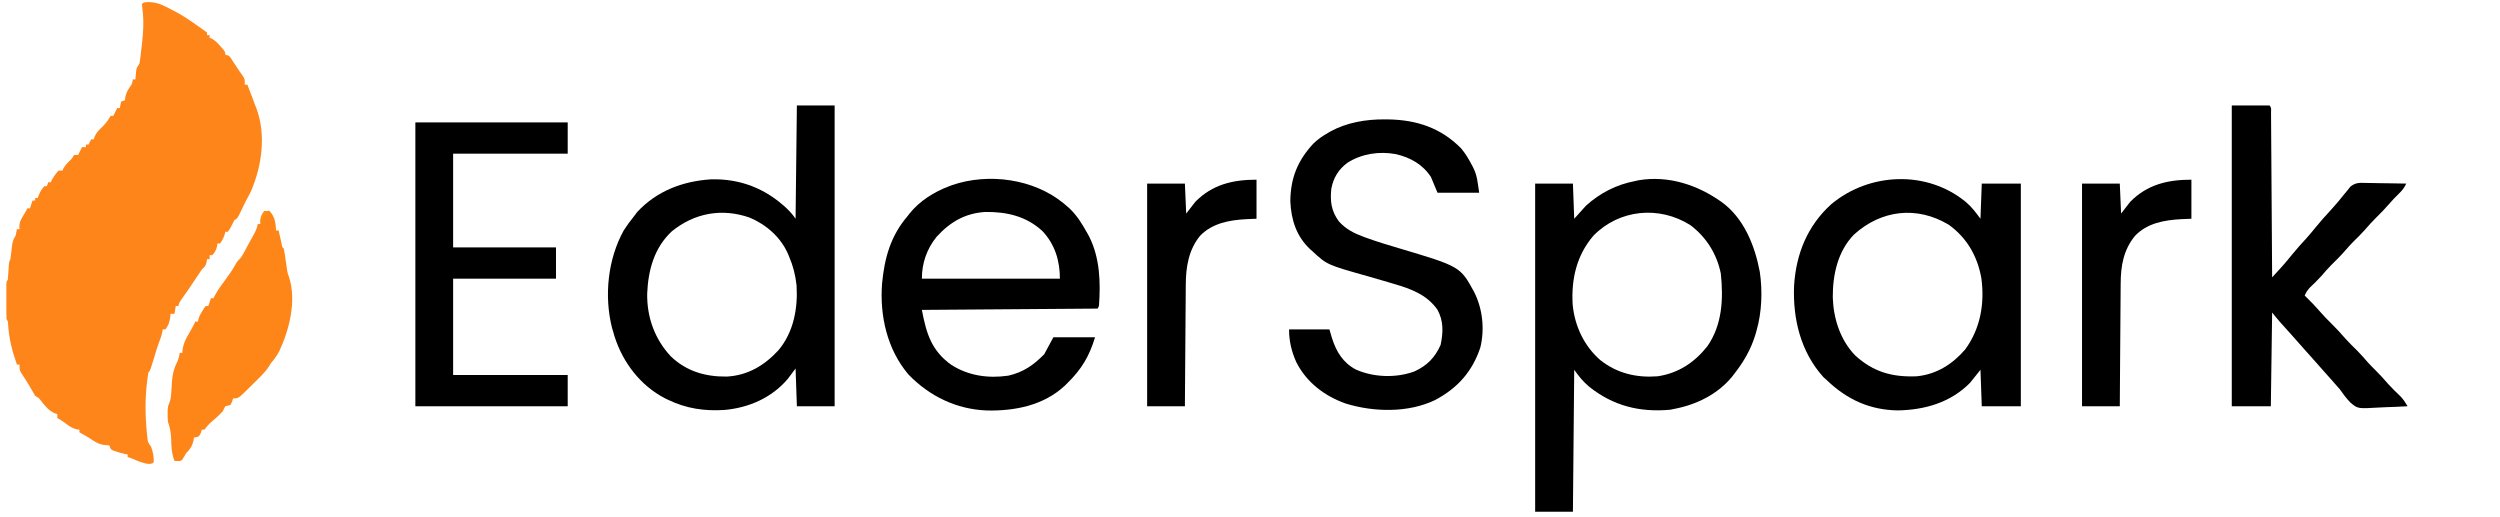
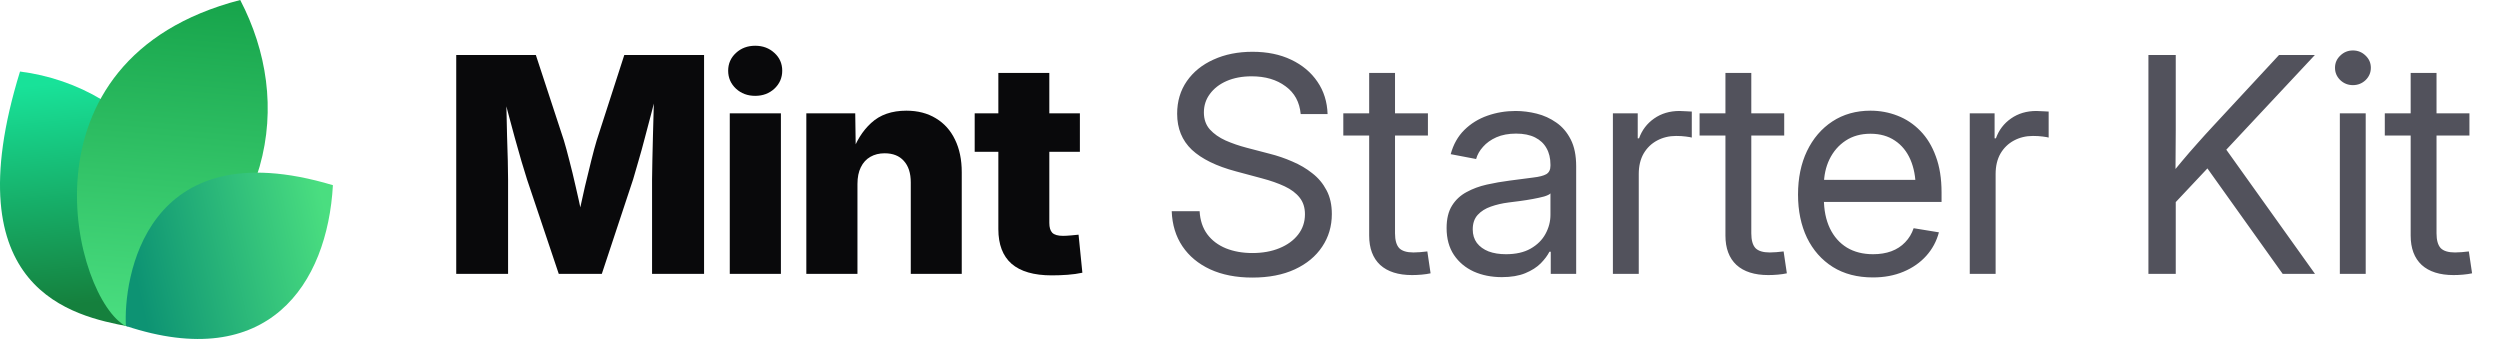
- <svg xmlns="http://www.w3.org/2000/svg" version="1.1" width="1920" height="397">
-   <path d="M0 0 C6.381 0.073 11.076 2.422 16.625 5.375 C17.545 5.844 18.466 6.313 19.414 6.797 C25.86 10.174 31.741 14.107 37.625 18.375 C38.344 18.865 39.064 19.355 39.805 19.859 C41.447 20.981 43.042 22.171 44.625 23.375 C44.625 24.035 44.625 24.695 44.625 25.375 C45.285 25.375 45.945 25.375 46.625 25.375 C46.625 26.035 46.625 26.695 46.625 27.375 C47.197 27.612 47.77 27.849 48.359 28.094 C51.113 29.651 52.793 31.5 54.875 33.875 C55.581 34.669 56.288 35.463 57.016 36.281 C58.625 38.375 58.625 38.375 58.625 40.375 C59.615 40.705 60.605 41.035 61.625 41.375 C63.02 43.125 63.02 43.125 64.438 45.375 C67.027 49.443 69.731 53.401 72.523 57.332 C73.625 59.375 73.625 59.375 73.625 63.375 C74.285 63.375 74.945 63.375 75.625 63.375 C76.343 65.289 77.06 67.202 77.773 69.117 C78.516 71.086 79.287 73.044 80.062 75 C80.305 75.679 80.547 76.359 80.797 77.059 C81.388 78.713 82.03 80.35 82.703 81.973 C90.04 102.406 86.732 125.813 78.359 145.324 C77.197 147.73 75.921 150.039 74.625 152.375 C74.02 153.595 73.421 154.818 72.828 156.043 C72.515 156.686 72.203 157.33 71.881 157.993 C71.263 159.267 70.647 160.543 70.035 161.82 C67.848 166.263 67.848 166.263 65.625 167.375 C64.591 169.357 63.593 171.359 62.625 173.375 C61.965 174.365 61.305 175.355 60.625 176.375 C59.965 176.375 59.305 176.375 58.625 176.375 C58.522 176.932 58.419 177.489 58.312 178.062 C57.483 180.852 56.282 182.989 54.625 185.375 C53.965 185.375 53.305 185.375 52.625 185.375 C52.47 186.489 52.47 186.489 52.312 187.625 C51.576 190.572 50.677 192.159 48.625 194.375 C47.965 194.375 47.305 194.375 46.625 194.375 C46.625 195.365 46.625 196.355 46.625 197.375 C45.965 197.375 45.305 197.375 44.625 197.375 C44.47 198.52 44.47 198.52 44.312 199.688 C43.547 202.681 42.786 203.299 40.625 205.375 C39.005 207.712 37.427 210.056 35.875 212.438 C32.32 217.844 28.694 223.177 24.902 228.422 C23.46 230.447 23.46 230.447 22.625 233.375 C21.965 233.375 21.305 233.375 20.625 233.375 C20.295 235.355 19.965 237.335 19.625 239.375 C18.635 239.375 17.645 239.375 16.625 239.375 C16.522 240.427 16.419 241.479 16.312 242.562 C15.646 246.261 14.875 248.405 12.625 251.375 C11.965 251.375 11.305 251.375 10.625 251.375 C10.522 252.035 10.419 252.695 10.312 253.375 C9.614 256.423 8.573 259.229 7.445 262.141 C6.275 265.33 5.341 268.578 4.383 271.836 C3.623 274.382 2.826 276.912 2 279.438 C1.76 280.171 1.52 280.904 1.273 281.66 C0.625 283.375 0.625 283.375 -0.375 284.375 C-3.057 299.979 -3.146 315.78 -1.5 331.5 C-1.422 332.264 -1.343 333.029 -1.263 333.816 C-0.838 338.044 -0.838 338.044 1.625 341.375 C3.007 345.444 4.005 349.064 3.625 353.375 C2.625 354.375 2.625 354.375 0.188 354.688 C-4.777 354.252 -8.832 352.322 -13.375 350.375 C-14.365 350.045 -15.355 349.715 -16.375 349.375 C-16.375 348.715 -16.375 348.055 -16.375 347.375 C-17.035 347.272 -17.695 347.169 -18.375 347.062 C-20.872 346.49 -23.207 345.831 -25.625 345 C-26.311 344.765 -26.997 344.531 -27.703 344.289 C-29.375 343.375 -29.375 343.375 -30.375 340.375 C-31.53 340.313 -32.685 340.251 -33.875 340.188 C-38.938 339.562 -42.245 337.2 -46.375 334.375 C-48.689 333.005 -51.031 331.694 -53.375 330.375 C-53.375 329.715 -53.375 329.055 -53.375 328.375 C-54.093 328.282 -54.811 328.189 -55.551 328.094 C-58.85 327.254 -60.833 325.89 -63.562 323.875 C-66.848 321.425 -66.848 321.425 -70.375 319.375 C-70.375 318.385 -70.375 317.395 -70.375 316.375 C-71.097 316.148 -71.819 315.921 -72.562 315.688 C-76.925 313.651 -79.549 310.42 -82.5 306.688 C-84.341 304.183 -84.341 304.183 -87.375 302.375 C-88.366 300.724 -89.35 299.067 -90.27 297.375 C-91.425 295.285 -92.664 293.27 -93.938 291.25 C-94.564 290.248 -94.564 290.248 -95.203 289.227 C-96.181 287.682 -97.181 286.151 -98.188 284.625 C-99.375 282.375 -99.375 282.375 -99.375 278.375 C-100.035 278.375 -100.695 278.375 -101.375 278.375 C-104.961 268.088 -107.448 258.766 -108.129 247.879 C-108.224 245.379 -108.224 245.379 -109.375 243.375 C-109.473 241.209 -109.506 239.04 -109.508 236.871 C-109.509 235.574 -109.51 234.276 -109.512 232.939 C-109.51 232.263 -109.508 231.586 -109.505 230.889 C-109.5 228.817 -109.505 226.746 -109.512 224.674 C-109.51 223.378 -109.509 222.082 -109.508 220.746 C-109.507 219.549 -109.506 218.352 -109.504 217.119 C-109.375 214.375 -109.375 214.375 -108.375 213.375 C-108.165 211.066 -108.007 208.752 -107.875 206.438 C-107.485 199.595 -107.485 199.595 -106.375 197.375 C-105.939 194.211 -105.558 191.048 -105.213 187.873 C-104.787 184.337 -104.388 182.395 -102.375 179.375 C-101.99 177.72 -101.647 176.053 -101.375 174.375 C-100.715 174.375 -100.055 174.375 -99.375 174.375 C-99.425 173.647 -99.476 172.918 -99.527 172.168 C-99.354 168.989 -98.562 167.398 -96.938 164.688 C-96.259 163.537 -96.259 163.537 -95.566 162.363 C-95.173 161.707 -94.78 161.051 -94.375 160.375 C-93.88 159.385 -93.88 159.385 -93.375 158.375 C-92.715 158.375 -92.055 158.375 -91.375 158.375 C-90.715 156.395 -90.055 154.415 -89.375 152.375 C-88.715 152.375 -88.055 152.375 -87.375 152.375 C-87.375 151.715 -87.375 151.055 -87.375 150.375 C-86.715 150.375 -86.055 150.375 -85.375 150.375 C-84.973 149.261 -84.973 149.261 -84.562 148.125 C-83.422 145.484 -82.281 143.519 -80.375 141.375 C-79.715 141.375 -79.055 141.375 -78.375 141.375 C-78.045 140.385 -77.715 139.395 -77.375 138.375 C-76.715 138.375 -76.055 138.375 -75.375 138.375 C-75.127 137.818 -74.88 137.261 -74.625 136.688 C-73.136 133.933 -71.491 131.683 -69.375 129.375 C-68.385 129.375 -67.395 129.375 -66.375 129.375 C-66.148 128.818 -65.921 128.261 -65.688 127.688 C-64.016 124.742 -61.792 122.732 -59.375 120.375 C-58.385 118.89 -58.385 118.89 -57.375 117.375 C-56.385 117.375 -55.395 117.375 -54.375 117.375 C-54.066 116.756 -53.756 116.138 -53.438 115.5 C-52.75 114.125 -52.062 112.75 -51.375 111.375 C-50.385 111.375 -49.395 111.375 -48.375 111.375 C-48.375 110.715 -48.375 110.055 -48.375 109.375 C-47.715 109.375 -47.055 109.375 -46.375 109.375 C-45.385 107.395 -45.385 107.395 -44.375 105.375 C-43.715 105.375 -43.055 105.375 -42.375 105.375 C-42.148 104.653 -41.921 103.931 -41.688 103.188 C-40.106 99.798 -38.076 97.95 -35.375 95.375 C-32.013 91.631 -32.013 91.631 -29.375 87.375 C-28.715 87.375 -28.055 87.375 -27.375 87.375 C-27.066 86.756 -26.756 86.138 -26.438 85.5 C-25.75 84.125 -25.062 82.75 -24.375 81.375 C-23.715 81.375 -23.055 81.375 -22.375 81.375 C-22.045 79.725 -21.715 78.075 -21.375 76.375 C-20.385 76.045 -19.395 75.715 -18.375 75.375 C-18.293 74.509 -18.21 73.642 -18.125 72.75 C-17.265 68.88 -15.622 66.605 -13.375 63.375 C-12.606 61.149 -12.606 61.149 -12.375 59.375 C-11.715 59.375 -11.055 59.375 -10.375 59.375 C-10.302 58.453 -10.302 58.453 -10.227 57.512 C-10.152 56.703 -10.077 55.895 -10 55.062 C-9.93 54.262 -9.861 53.461 -9.789 52.637 C-9.375 50.375 -9.375 50.375 -7.375 47.375 C-6.825 44.85 -6.825 44.85 -6.523 42 C-6.395 40.931 -6.266 39.863 -6.133 38.762 C-6.006 37.644 -5.88 36.526 -5.75 35.375 C-5.616 34.288 -5.482 33.202 -5.344 32.082 C-4.314 23.285 -3.803 14.564 -4.938 5.75 C-5.123 4.296 -5.282 2.838 -5.375 1.375 C-3.79 -0.21 -2.2 0.09 0 0 Z " fill="#FE851A" transform="translate(114.375,1.625)" />
-   <path d="M0 0 C17.303 12.326 25.774 33.732 29.533 53.852 C31.694 68.416 31.108 84.851 27 99 C26.698 100.06 26.397 101.119 26.086 102.211 C22.588 113.502 17.253 122.703 10 132 C9.184 133.067 9.184 133.067 8.352 134.156 C-2.686 147.725 -19.062 155.767 -36 159 C-37.702 159.34 -37.702 159.34 -39.438 159.688 C-62.997 161.754 -83.097 156.679 -101.562 141.957 C-106.373 137.866 -109.178 134.351 -113 129 C-113.33 164.97 -113.66 200.94 -114 238 C-123.57 238 -133.14 238 -143 238 C-143 154.84 -143 71.68 -143 -14 C-133.43 -14 -123.86 -14 -114 -14 C-113.67 -5.09 -113.34 3.82 -113 13 C-110.03 9.7 -107.06 6.4 -104 3 C-93.121 -6.836 -80.453 -13.322 -66 -16 C-65.225 -16.182 -64.451 -16.364 -63.652 -16.551 C-40.829 -20.416 -18.438 -13.092 0 0 Z M-98.188 25.938 C-111.11 40.959 -115.313 59.177 -114.211 78.656 C-112.716 95.232 -105.429 110.791 -92.812 121.688 C-79.973 131.769 -65.141 135.238 -49 134 C-33.063 131.665 -20.648 123.422 -10.75 110.938 C0.733 94.446 1.655 74.44 -0.426 55.027 C-3.466 39.976 -11.652 27.005 -23.883 17.84 C-47.766 2.841 -78.327 5.713 -98.188 25.938 Z " fill="#000000" transform="translate(1322,155)" />
-   <path d="M0 0 C9.57 0 19.14 0 29 0 C29 76.23 29 152.46 29 231 C19.43 231 9.86 231 0 231 C-0.33 221.43 -0.66 211.86 -1 202 C-2.98 204.64 -4.96 207.28 -7 210 C-19.32 224.5 -36.733 232.085 -55.441 233.836 C-70.961 234.831 -84.928 232.812 -99 226 C-100.183 225.43 -100.183 225.43 -101.391 224.848 C-120.184 215.09 -133.614 197.438 -140.004 177.473 C-140.333 176.327 -140.661 175.181 -141 174 C-141.478 172.42 -141.478 172.42 -141.965 170.809 C-148.124 146.315 -145.238 118.175 -133 96 C-130.544 92.139 -127.881 88.552 -125 85 C-124.216 83.948 -123.433 82.896 -122.625 81.812 C-107.541 65.651 -87.872 58.209 -66.188 56.742 C-43.752 56.074 -24.288 63.647 -7.91 78.953 C-5.254 81.539 -3.065 83.903 -1 87 C-0.505 43.935 -0.505 43.935 0 0 Z M-96 96.621 C-109.625 109.303 -114.197 126.491 -114.957 144.452 C-115.262 162.543 -109.156 179.618 -96.688 192.812 C-84.599 204.267 -70.231 208.371 -53.879 208.211 C-37.631 207.327 -24.784 199.624 -14 187.809 C-2.435 173.876 0.864 155.711 -0.25 138.031 C-1.14 130.216 -2.858 123.206 -6 116 C-6.275 115.318 -6.549 114.636 -6.832 113.934 C-12.521 101.074 -23.468 91.514 -36.25 86.125 C-57.51 78.703 -78.575 82.497 -96 96.621 Z " fill="#000000" transform="translate(612,81)" />
-   <path d="M0 0 C4.774 4.049 7.422 7.73 11.375 13 C11.705 4.09 12.035 -4.82 12.375 -14 C22.275 -14 32.175 -14 42.375 -14 C42.375 42.43 42.375 98.86 42.375 157 C32.475 157 22.575 157 12.375 157 C12.045 147.76 11.715 138.52 11.375 129 C8.735 132.3 6.095 135.6 3.375 139 C-11.512 154.108 -31.254 159.791 -51.938 160.188 C-73.582 159.909 -91.069 151.887 -106.625 137 C-107.512 136.196 -108.399 135.391 -109.312 134.562 C-126.721 115.272 -132.838 89.82 -131.773 64.371 C-130.257 40.084 -121.57 18.448 -103.254 1.852 C-73.998 -22.583 -29.874 -24.474 0 0 Z M-85.625 25 C-98.247 37.829 -102.163 56.101 -102.045 73.462 C-101.566 89.632 -96.281 106.162 -84.84 117.977 C-70.815 130.79 -56.262 134.738 -37.625 134 C-22.468 132.508 -10.205 124.792 -0.426 113.449 C11.37 97.406 14.669 78.181 12.066 58.686 C9.11 41.911 0.923 27.505 -13.062 17.562 C-37.395 2.989 -64.671 6.144 -85.625 25 Z " fill="#000000" transform="translate(1509.625,155)" />
-   <path d="M0 0 C0.699 0.603 1.397 1.207 2.117 1.828 C2.795 2.411 3.473 2.993 4.172 3.594 C10.171 9.149 14.171 15.716 18.117 22.828 C18.603 23.702 19.089 24.576 19.59 25.477 C27.886 41.968 28.44 60.74 27.117 78.828 C26.787 79.488 26.457 80.148 26.117 80.828 C-18.433 81.158 -62.983 81.488 -108.883 81.828 C-105.468 100.038 -101.422 113.253 -86.195 124.078 C-73.052 132.472 -57.777 134.566 -42.488 132.332 C-31.017 129.726 -23.051 124.205 -14.883 115.828 C-12.573 111.538 -10.263 107.248 -7.883 102.828 C2.677 102.828 13.237 102.828 24.117 102.828 C19.744 117.405 13.755 127.329 3.117 137.828 C2.437 138.507 1.756 139.187 1.055 139.887 C-15.325 155.209 -37.375 159.546 -59.098 159.078 C-82.448 158.139 -103.124 148.097 -119.203 131.422 C-135.583 112.151 -141.387 86.194 -139.438 61.385 C-137.596 41.96 -132.855 24.918 -119.883 9.828 C-119.387 9.177 -118.89 8.526 -118.379 7.855 C-110.714 -1.807 -99.335 -8.906 -87.883 -13.172 C-87.111 -13.466 -86.339 -13.76 -85.543 -14.062 C-57.487 -23.585 -23.007 -18.831 0 0 Z M-97.668 25.801 C-105.151 35.121 -108.883 45.981 -108.883 57.828 C-73.903 57.828 -38.923 57.828 -2.883 57.828 C-2.883 44.116 -6.639 31.69 -16.148 21.445 C-28.522 9.908 -43.506 6.467 -60.031 6.613 C-75.587 7.481 -87.362 14.413 -97.668 25.801 Z " fill="#000000" transform="translate(816.8828,156.1719)" />
-   <path d="M0 0 C0.997 0.006 1.994 0.011 3.021 0.017 C24.781 0.369 43.531 6.477 59.125 22.375 C62.405 26.307 64.879 30.545 67.25 35.062 C67.584 35.681 67.918 36.3 68.263 36.938 C71.529 43.556 71.649 48.346 72.875 56.312 C62.315 56.312 51.755 56.312 40.875 56.312 C39.225 52.352 37.575 48.392 35.875 44.312 C29.578 34.571 20.065 29.304 8.957 26.696 C-3.818 24.341 -17.159 26.31 -28.188 33.25 C-35.072 38.301 -39.111 44.836 -40.668 53.246 C-41.701 62.791 -40.717 70.309 -34.992 78.184 C-29.733 84.18 -23.309 87.458 -15.906 90.172 C-15.214 90.428 -14.521 90.685 -13.808 90.949 C-5.642 93.924 2.671 96.402 11 98.875 C58.289 112.962 58.289 112.962 69.026 132.569 C75.515 145.425 77.197 160.959 73.812 175.062 C67.657 193.7 56.249 206.477 38.875 215.625 C18.245 225.472 -8.052 224.863 -29.598 218.246 C-45.901 212.468 -59.732 201.979 -67.598 186.395 C-71.242 178.18 -73.125 170.299 -73.125 161.312 C-62.895 161.312 -52.665 161.312 -42.125 161.312 C-41.465 163.561 -40.805 165.809 -40.125 168.125 C-36.786 178.499 -31.642 186.993 -21.719 192.164 C-8.155 198.17 9.174 198.762 23.148 193.562 C32.844 189.117 38.843 183.065 43.25 173.25 C45.246 163.87 45.69 154.691 40.75 146.062 C32.758 134.669 20.618 130.222 7.75 126.438 C6.624 126.097 5.498 125.757 4.338 125.406 C-1.291 123.713 -6.934 122.076 -12.594 120.488 C-43.928 111.675 -43.928 111.675 -55.125 101.312 C-55.758 100.747 -56.391 100.181 -57.043 99.598 C-67.519 89.747 -71.511 77.138 -72.16 62.93 C-71.986 45.041 -66.546 31.644 -54.52 18.641 C-51.037 15.255 -47.334 12.709 -43.125 10.312 C-42.502 9.946 -41.88 9.58 -41.238 9.203 C-28.749 2.395 -14.07 -0.085 0 0 Z " fill="#000000" transform="translate(1063.125,91.6875)" />
-   <path d="M0 0 C9.57 0 19.14 0 29 0 C30.685 1.685 30.143 3.783 30.158 6.094 C30.168 7.197 30.178 8.301 30.188 9.438 C30.197 11.27 30.197 11.27 30.205 13.139 C30.215 14.417 30.225 15.695 30.235 17.011 C30.262 20.526 30.283 24.04 30.303 27.554 C30.325 31.223 30.353 34.892 30.379 38.561 C30.429 45.513 30.474 52.465 30.517 59.417 C30.567 67.33 30.622 75.243 30.677 83.156 C30.791 99.437 30.898 115.718 31 132 C32.575 130.283 34.147 128.564 35.719 126.844 C36.595 125.887 37.471 124.929 38.373 123.943 C40.832 121.188 43.184 118.376 45.5 115.5 C49.338 110.743 53.396 106.242 57.535 101.746 C59.927 99.081 62.193 96.352 64.438 93.562 C68.091 89.032 71.937 84.752 75.901 80.496 C79.775 76.31 83.384 71.942 86.93 67.473 C87.613 66.657 88.296 65.841 89 65 C89.677 64.134 90.354 63.268 91.052 62.376 C95.143 59.079 98.14 59.357 103.238 59.512 C104.119 59.519 105 59.526 105.907 59.533 C108.71 59.561 111.51 59.624 114.312 59.688 C116.217 59.713 118.121 59.735 120.025 59.756 C124.684 59.811 129.342 59.897 134 60 C132.474 63.216 130.902 65.288 128.312 67.75 C125.62 70.37 123.062 73.016 120.625 75.875 C117.884 79.067 114.993 82.043 112 85 C108.414 88.542 105.051 92.176 101.777 96.004 C99.049 99.068 96.103 101.905 93.184 104.785 C91.22 106.777 89.379 108.813 87.562 110.938 C84.055 115.031 80.243 118.772 76.41 122.559 C73.737 125.266 71.263 128.094 68.797 130.988 C65.995 134.125 62.956 137.015 59.918 139.922 C58.106 141.885 57.039 143.558 56 146 C56.496 146.485 56.993 146.969 57.504 147.469 C60.9 150.82 64.215 154.182 67.312 157.812 C70.223 161.202 73.322 164.365 76.5 167.5 C80.24 171.19 83.782 174.975 87.191 178.973 C90.174 182.316 93.404 185.411 96.59 188.559 C99.269 191.272 101.746 194.108 104.223 197.004 C106.233 199.261 108.348 201.377 110.5 203.5 C113.881 206.836 117.023 210.281 120.105 213.891 C123.161 217.293 126.47 220.437 129.766 223.605 C131.949 225.945 133.404 228.243 135 231 C129.524 231.325 124.053 231.559 118.569 231.714 C116.71 231.779 114.852 231.867 112.995 231.981 C96.746 232.947 96.746 232.947 91.155 228.196 C88.046 225.057 85.529 221.615 83 218 C81.791 216.587 80.567 215.186 79.312 213.812 C78.783 213.2 78.253 212.588 77.707 211.957 C75.664 209.614 73.583 207.307 71.5 205 C68.236 201.383 65.012 197.736 61.812 194.062 C59.728 191.69 57.616 189.344 55.5 187 C52.24 183.387 49.019 179.745 45.824 176.074 C42.957 172.814 40.034 169.606 37.113 166.395 C34.997 163.997 32.998 161.497 31 159 C30.67 182.76 30.34 206.52 30 231 C20.1 231 10.2 231 0 231 C0 154.77 0 78.54 0 0 Z " fill="#000000" transform="translate(1714,81)" />
-   <path d="M0 0 C38.61 0 77.22 0 117 0 C117 7.92 117 15.84 117 24 C87.96 24 58.92 24 29 24 C29 47.76 29 71.52 29 96 C55.07 96 81.14 96 108 96 C108 103.92 108 111.84 108 120 C81.93 120 55.86 120 29 120 C29 144.42 29 168.84 29 194 C58.04 194 87.08 194 117 194 C117 201.92 117 209.84 117 218 C78.39 218 39.78 218 0 218 C0 146.06 0 74.12 0 0 Z " fill="#000000" transform="translate(319,94)" />
-   <path d="M0 0 C1.32 0 2.64 0 4 0 C8.165 4.641 8.734 9.021 9 15 C9.66 15 10.32 15 11 15 C11.205 15.927 11.41 16.854 11.621 17.809 C11.891 19.006 12.16 20.204 12.438 21.438 C12.704 22.632 12.971 23.827 13.246 25.059 C13.701 27.87 13.701 27.87 15 29 C15.271 30.34 15.49 31.69 15.684 33.043 C15.868 34.283 15.868 34.283 16.057 35.549 C16.308 37.288 16.558 39.028 16.807 40.768 C16.931 41.601 17.055 42.434 17.184 43.293 C17.292 44.051 17.401 44.809 17.513 45.591 C17.966 48.119 17.966 48.119 19.026 50.919 C24.809 69.208 19.274 91.13 11.375 107.938 C9.557 111.253 7.472 114.129 5 117 C4.246 118.253 4.246 118.253 3.477 119.531 C0.175 124.536 -4.314 128.562 -8.562 132.75 C-9.426 133.612 -10.289 134.475 -11.178 135.363 C-19.875 144 -19.875 144 -24 144 C-24.247 144.804 -24.495 145.609 -24.75 146.438 C-25.163 147.283 -25.575 148.129 -26 149 C-27.323 149.372 -28.657 149.706 -30 150 C-30.704 151.314 -31.363 152.652 -32 154 C-34.542 156.754 -37.22 159.207 -40.125 161.562 C-42.55 163.618 -44.136 165.483 -46 168 C-46.66 168 -47.32 168 -48 168 C-48.371 169.207 -48.371 169.207 -48.75 170.438 C-50 173 -50 173 -52.125 173.812 C-52.744 173.874 -53.362 173.936 -54 174 C-54.186 175.114 -54.186 175.114 -54.375 176.25 C-55.36 180.582 -56.913 182.913 -60 186 C-61.023 187.653 -62.026 189.318 -63 191 C-64 192 -64 192 -66.562 192.062 C-67.367 192.042 -68.171 192.021 -69 192 C-71.31 186.187 -71.394 180.789 -71.566 174.633 C-71.745 170.021 -72.466 166.389 -74 162 C-74.266 158.965 -74.266 158.965 -74.25 155.938 C-74.255 154.936 -74.26 153.934 -74.266 152.902 C-74 150 -74 150 -73.014 147.63 C-71.981 144.949 -71.671 142.87 -71.508 140.016 C-71.442 139.08 -71.376 138.144 -71.309 137.18 C-71.187 135.243 -71.073 133.305 -70.965 131.367 C-70.545 125.587 -69.528 121.062 -66.909 115.872 C-65.821 113.631 -65.318 111.465 -65 109 C-64.34 109 -63.68 109 -63 109 C-62.906 107.983 -62.812 106.966 -62.715 105.918 C-61.954 101.749 -60.65 98.98 -58.562 95.312 C-57.945 94.216 -57.328 93.119 -56.691 91.988 C-55.854 90.509 -55.854 90.509 -55 89 C-54.322 87.672 -53.65 86.342 -53 85 C-52.34 85 -51.68 85 -51 85 C-50.885 84.428 -50.771 83.855 -50.652 83.266 C-49.938 80.785 -48.927 78.936 -47.562 76.75 C-46.915 75.69 -46.915 75.69 -46.254 74.609 C-45.84 74.078 -45.426 73.547 -45 73 C-44.34 73 -43.68 73 -43 73 C-42.34 71.02 -41.68 69.04 -41 67 C-40.34 67 -39.68 67 -39 67 C-38.752 66.464 -38.505 65.927 -38.25 65.375 C-35.651 60.437 -32.303 56.045 -29 51.562 C-26.717 48.449 -24.548 45.384 -22.688 42 C-21 39 -21 39 -19.535 37.555 C-17.853 35.851 -16.88 34.233 -15.75 32.125 C-15.327 31.34 -14.904 30.555 -14.469 29.746 C-13.984 28.84 -13.499 27.934 -13 27 C-12.392 25.898 -11.783 24.796 -11.156 23.66 C-10.213 21.941 -10.213 21.941 -9.25 20.188 C-8.657 19.109 -8.064 18.03 -7.453 16.918 C-6.269 14.54 -5.477 12.591 -5 10 C-4.34 10 -3.68 10 -3 10 C-3.062 9.278 -3.124 8.556 -3.188 7.812 C-2.959 4.39 -2.135 2.668 0 0 Z " fill="#FE8619" transform="translate(203,162)" />
-   <path d="M0 0 C0 9.9 0 19.8 0 30 C-3.836 30.155 -3.836 30.155 -7.75 30.312 C-20.757 31.01 -33.903 33.336 -43.312 43.062 C-52.154 53.815 -54.288 67.17 -54.319 80.682 C-54.329 81.698 -54.339 82.714 -54.349 83.76 C-54.38 87.082 -54.397 90.404 -54.414 93.727 C-54.433 96.044 -54.452 98.361 -54.473 100.679 C-54.524 106.752 -54.564 112.824 -54.601 118.897 C-54.641 125.105 -54.692 131.312 -54.742 137.52 C-54.839 149.68 -54.922 161.84 -55 174 C-64.57 174 -74.14 174 -84 174 C-84 117.57 -84 61.14 -84 3 C-74.43 3 -64.86 3 -55 3 C-54.67 10.59 -54.34 18.18 -54 26 C-51.69 23.03 -49.38 20.06 -47 17 C-33.917 3.687 -18.163 0 0 0 Z " fill="#000000" transform="translate(965,138)" />
-   <path d="M0 0 C0 9.9 0 19.8 0 30 C-3.836 30.155 -3.836 30.155 -7.75 30.312 C-20.771 31.011 -33.948 33.323 -43.312 43.125 C-52.149 53.89 -54.288 66.216 -54.319 79.774 C-54.329 80.8 -54.339 81.825 -54.349 82.882 C-54.38 86.236 -54.397 89.591 -54.414 92.945 C-54.433 95.285 -54.452 97.625 -54.473 99.965 C-54.524 106.097 -54.564 112.229 -54.601 118.361 C-54.641 124.629 -54.692 130.896 -54.742 137.164 C-54.839 149.443 -54.922 161.721 -55 174 C-64.57 174 -74.14 174 -84 174 C-84 117.57 -84 61.14 -84 3 C-74.43 3 -64.86 3 -55 3 C-54.67 10.59 -54.34 18.18 -54 26 C-51.69 23.03 -49.38 20.06 -47 17 C-33.917 3.687 -18.163 0 0 0 Z " fill="#000000" transform="translate(1683,138)" />
-   <path d="M0 0 C1.32 0.33 2.64 0.66 4 1 C3.216 1.763 2.433 2.526 1.625 3.312 C-1.073 5.909 -1.073 5.909 -3 9 C-2.443 5.656 -1.648 2.967 0 0 Z " fill="#FE8E0D" transform="translate(203,162)" />
+ <svg xmlns="http://www.w3.org/2000/svg" width="177" height="24" viewBox="0 0 177 24" fill="none">
+   <path d="M9.061 23.108C5.268 22.377 -3.391 20.627 1.417 5.064C9.634 6.099 16.973 14.064 9.061 23.108Z" fill="url(#paint0_linear_17557_2020)" />
+   <path d="M8.919 23.094C5.276 21.222 0.784 4.209 17.007 0C20.757 7.193 19.621 16.545 8.919 23.094Z" fill="url(#paint1_linear_17557_2020)" />
+   <path d="M8.914 23.079C8.735 19.882 10.159 9.085 23.57 13.111C23.181 20.123 18.984 26.418 8.914 23.079Z" fill="url(#paint2_linear_17557_2020)" />
+   <path d="M32.301 19.392V3.894H37.938L39.925 9.948C40.036 10.315 40.164 10.787 40.31 11.362C40.462 11.938 40.611 12.552 40.757 13.204C40.91 13.855 41.048 14.483 41.173 15.086C41.305 15.682 41.412 16.192 41.495 16.615H40.695C40.771 16.192 40.871 15.682 40.996 15.086C41.128 14.49 41.267 13.866 41.412 13.214C41.565 12.562 41.714 11.948 41.86 11.373C42.005 10.79 42.133 10.315 42.244 9.948L44.2 3.894H49.848V19.392H46.166V12.704C46.166 12.357 46.173 11.917 46.187 11.383C46.2 10.849 46.214 10.27 46.228 9.646C46.249 9.022 46.266 8.391 46.28 7.753C46.301 7.115 46.311 6.519 46.311 5.964H46.623C46.485 6.561 46.332 7.181 46.166 7.826C45.999 8.471 45.833 9.102 45.666 9.719C45.507 10.336 45.351 10.901 45.198 11.414C45.053 11.928 44.928 12.357 44.824 12.704L42.608 19.392H39.561L37.314 12.704C37.203 12.357 37.072 11.928 36.919 11.414C36.773 10.901 36.614 10.34 36.441 9.729C36.274 9.112 36.104 8.481 35.931 7.836C35.764 7.192 35.608 6.567 35.463 5.964H35.827C35.834 6.512 35.844 7.105 35.858 7.743C35.872 8.374 35.886 9.005 35.9 9.636C35.92 10.26 35.938 10.839 35.952 11.373C35.965 11.907 35.972 12.351 35.972 12.704V19.392H32.301ZM51.668 19.392V8.024H55.288V19.392H51.668ZM53.468 6.786C52.927 6.786 52.473 6.616 52.105 6.276C51.738 5.93 51.554 5.507 51.554 5.007C51.554 4.508 51.738 4.088 52.105 3.749C52.473 3.409 52.927 3.239 53.468 3.239C54.009 3.239 54.463 3.409 54.83 3.749C55.198 4.082 55.382 4.501 55.382 5.007C55.382 5.507 55.198 5.93 54.83 6.276C54.463 6.616 54.009 6.786 53.468 6.786ZM60.708 13.027V19.392H57.088V8.024H60.551L60.593 10.967H60.281C60.593 10.024 61.061 9.268 61.685 8.7C62.309 8.124 63.138 7.836 64.171 7.836C64.975 7.836 65.672 8.017 66.262 8.377C66.851 8.731 67.302 9.234 67.614 9.885C67.933 10.537 68.092 11.307 68.092 12.194V19.392H64.483V12.912C64.483 12.26 64.32 11.754 63.994 11.394C63.675 11.033 63.221 10.853 62.632 10.853C62.25 10.853 61.914 10.936 61.623 11.102C61.332 11.269 61.106 11.515 60.947 11.841C60.787 12.16 60.708 12.555 60.708 13.027ZM76.456 8.024V10.749H69.008V8.024H76.456ZM70.683 5.163H74.292V15.783C74.292 16.102 74.361 16.334 74.5 16.48C74.646 16.625 74.899 16.698 75.259 16.698C75.405 16.698 75.596 16.688 75.831 16.667C76.074 16.646 76.251 16.629 76.362 16.615L76.632 19.309C76.313 19.378 75.963 19.427 75.582 19.455C75.207 19.482 74.836 19.496 74.469 19.496C73.2 19.496 72.25 19.222 71.619 18.674C70.995 18.127 70.683 17.308 70.683 16.22V5.163Z" fill="#09090B" />
+   <path d="M88.667 19.652C87.523 19.652 86.528 19.458 85.682 19.07C84.843 18.681 84.188 18.137 83.716 17.437C83.245 16.736 82.992 15.908 82.957 14.951H84.933C84.968 15.596 85.148 16.14 85.474 16.584C85.8 17.021 86.24 17.354 86.795 17.582C87.35 17.804 87.974 17.915 88.667 17.915C89.388 17.915 90.026 17.801 90.581 17.572C91.143 17.343 91.583 17.024 91.902 16.615C92.228 16.199 92.391 15.717 92.391 15.169C92.391 14.698 92.266 14.306 92.017 13.994C91.767 13.675 91.413 13.408 90.956 13.193C90.498 12.978 89.954 12.787 89.323 12.621L87.502 12.132C86.123 11.765 85.082 11.255 84.382 10.603C83.689 9.944 83.342 9.095 83.342 8.055C83.342 7.174 83.571 6.404 84.028 5.746C84.486 5.087 85.117 4.577 85.921 4.217C86.726 3.849 87.645 3.666 88.678 3.666C89.718 3.666 90.63 3.853 91.413 4.227C92.204 4.602 92.824 5.122 93.275 5.787C93.726 6.446 93.965 7.209 93.993 8.076H92.089C92.013 7.23 91.656 6.574 91.018 6.11C90.387 5.638 89.586 5.403 88.615 5.403C87.95 5.403 87.36 5.513 86.847 5.735C86.341 5.957 85.946 6.262 85.661 6.651C85.377 7.032 85.235 7.469 85.235 7.961C85.235 8.447 85.377 8.849 85.661 9.168C85.946 9.48 86.317 9.74 86.774 9.948C87.232 10.149 87.724 10.319 88.251 10.457L89.884 10.884C90.439 11.023 90.977 11.206 91.496 11.435C92.023 11.657 92.495 11.934 92.911 12.267C93.334 12.593 93.67 12.995 93.92 13.474C94.17 13.945 94.294 14.504 94.294 15.149C94.294 16.015 94.066 16.788 93.608 17.468C93.157 18.148 92.512 18.681 91.673 19.07C90.834 19.458 89.832 19.652 88.667 19.652ZM101.097 8.024V9.594H95.106V8.024H101.097ZM96.937 5.163H98.767V16.521C98.767 17 98.865 17.347 99.059 17.562C99.26 17.77 99.6 17.874 100.078 17.874C100.21 17.874 100.366 17.867 100.546 17.853C100.733 17.832 100.903 17.815 101.056 17.801L101.285 19.351C101.097 19.392 100.886 19.423 100.65 19.444C100.414 19.465 100.189 19.475 99.974 19.475C98.996 19.475 98.244 19.236 97.717 18.758C97.197 18.272 96.937 17.579 96.937 16.677V5.163ZM106.33 19.621C105.595 19.621 104.932 19.489 104.343 19.226C103.754 18.955 103.285 18.564 102.939 18.05C102.592 17.53 102.419 16.896 102.419 16.147C102.419 15.495 102.547 14.965 102.804 14.556C103.06 14.146 103.403 13.828 103.833 13.599C104.263 13.363 104.742 13.186 105.269 13.068C105.796 12.95 106.333 12.857 106.881 12.787C107.574 12.69 108.132 12.617 108.555 12.569C108.978 12.52 109.287 12.441 109.481 12.33C109.675 12.212 109.772 12.014 109.772 11.737V11.654C109.772 11.203 109.679 10.815 109.492 10.489C109.311 10.163 109.041 9.91 108.68 9.729C108.32 9.549 107.872 9.459 107.338 9.459C106.805 9.459 106.34 9.546 105.945 9.719C105.556 9.892 105.241 10.118 104.998 10.395C104.755 10.665 104.593 10.953 104.509 11.258L102.71 10.915C102.897 10.222 103.22 9.65 103.677 9.199C104.135 8.748 104.679 8.412 105.31 8.19C105.941 7.968 106.607 7.857 107.307 7.857C107.8 7.857 108.295 7.92 108.795 8.044C109.301 8.169 109.765 8.381 110.188 8.679C110.611 8.97 110.951 9.369 111.208 9.875C111.464 10.374 111.593 11.005 111.593 11.768V19.392H109.793V17.822H109.7C109.568 18.085 109.363 18.359 109.086 18.643C108.809 18.921 108.444 19.153 107.994 19.34C107.543 19.527 106.988 19.621 106.33 19.621ZM106.621 17.998C107.321 17.998 107.904 17.867 108.368 17.603C108.84 17.333 109.19 16.986 109.419 16.563C109.654 16.133 109.772 15.682 109.772 15.211V13.692C109.703 13.769 109.554 13.841 109.325 13.911C109.096 13.973 108.829 14.032 108.524 14.088C108.226 14.143 107.921 14.192 107.609 14.233C107.304 14.275 107.033 14.309 106.798 14.337C106.354 14.393 105.938 14.49 105.549 14.628C105.168 14.76 104.86 14.954 104.624 15.211C104.388 15.467 104.27 15.811 104.27 16.241C104.27 16.615 104.367 16.934 104.561 17.198C104.762 17.461 105.04 17.662 105.393 17.801C105.747 17.933 106.156 17.998 106.621 17.998ZM114.193 19.392V8.024H115.951V9.792H116.045C116.253 9.209 116.61 8.741 117.116 8.388C117.622 8.034 118.219 7.857 118.905 7.857C119.058 7.857 119.217 7.864 119.384 7.878C119.55 7.885 119.682 7.892 119.779 7.899V9.74C119.716 9.719 119.578 9.695 119.363 9.667C119.155 9.639 118.922 9.625 118.666 9.625C118.174 9.625 117.726 9.733 117.324 9.948C116.922 10.163 116.603 10.471 116.367 10.874C116.138 11.276 116.024 11.758 116.024 12.319V19.392H114.193ZM126.322 8.024V9.594H120.33V8.024H126.322ZM122.161 5.163H123.992V16.521C123.992 17 124.089 17.347 124.283 17.562C124.484 17.77 124.824 17.874 125.302 17.874C125.434 17.874 125.59 17.867 125.77 17.853C125.958 17.832 126.127 17.815 126.28 17.801L126.509 19.351C126.322 19.392 126.11 19.423 125.874 19.444C125.639 19.465 125.413 19.475 125.198 19.475C124.221 19.475 123.468 19.236 122.941 18.758C122.421 18.272 122.161 17.579 122.161 16.677V5.163ZM132.604 19.642C131.502 19.642 130.555 19.396 129.765 18.903C128.974 18.404 128.364 17.714 127.934 16.834C127.511 15.946 127.3 14.927 127.3 13.775C127.3 12.611 127.511 11.584 127.934 10.697C128.364 9.802 128.964 9.102 129.734 8.596C130.51 8.089 131.408 7.836 132.428 7.836C133.1 7.836 133.738 7.954 134.341 8.19C134.952 8.426 135.489 8.783 135.954 9.261C136.425 9.74 136.793 10.343 137.056 11.071C137.327 11.792 137.462 12.645 137.462 13.63V14.296H128.433V12.735H136.463L135.631 13.297C135.631 12.541 135.506 11.876 135.257 11.3C135.007 10.725 134.643 10.277 134.165 9.958C133.686 9.632 133.107 9.469 132.428 9.469C131.748 9.469 131.162 9.632 130.67 9.958C130.177 10.284 129.796 10.725 129.526 11.279C129.262 11.827 129.13 12.441 129.13 13.12V14.046C129.13 14.864 129.273 15.572 129.557 16.168C129.841 16.757 130.243 17.211 130.763 17.53C131.283 17.842 131.901 17.998 132.615 17.998C133.093 17.998 133.523 17.929 133.905 17.79C134.293 17.645 134.619 17.433 134.882 17.156C135.153 16.879 135.354 16.546 135.486 16.157L137.275 16.449C137.108 17.08 136.81 17.634 136.38 18.113C135.95 18.591 135.413 18.966 134.768 19.236C134.123 19.507 133.402 19.642 132.604 19.642ZM139.459 19.392V8.024H141.217V9.792H141.311C141.519 9.209 141.876 8.741 142.382 8.388C142.888 8.034 143.485 7.857 144.171 7.857C144.324 7.857 144.483 7.864 144.649 7.878C144.816 7.885 144.948 7.892 145.045 7.899V9.74C144.982 9.719 144.844 9.695 144.629 9.667C144.421 9.639 144.188 9.625 143.932 9.625C143.439 9.625 142.992 9.733 142.59 9.948C142.188 10.163 141.869 10.471 141.633 10.874C141.404 11.276 141.29 11.758 141.29 12.319V19.392H139.459ZM153.429 14.961V12.715C153.783 12.257 154.136 11.82 154.49 11.404C154.844 10.981 155.204 10.565 155.572 10.156C155.939 9.74 156.314 9.327 156.695 8.918L161.355 3.894H163.893L157.277 10.967H157.184L153.429 14.961ZM152.108 19.392V3.894H154.043V9.241L154.022 12.559L154.043 13.505V19.392H152.108ZM161.615 19.392L155.967 11.477L157.173 9.969L163.903 19.392H161.615ZM165.661 19.392V8.024H167.492V19.392H165.661ZM166.587 6.027C166.24 6.027 165.942 5.909 165.692 5.673C165.443 5.43 165.318 5.139 165.318 4.799C165.318 4.459 165.443 4.172 165.692 3.936C165.942 3.693 166.24 3.572 166.587 3.572C166.934 3.572 167.232 3.693 167.482 3.936C167.731 4.172 167.856 4.459 167.856 4.799C167.856 5.139 167.731 5.43 167.482 5.673C167.232 5.909 166.934 6.027 166.587 6.027ZM174.836 8.024V9.594H168.844V8.024H174.836ZM170.675 5.163H172.506V16.521C172.506 17 172.603 17.347 172.797 17.562C172.998 17.77 173.338 17.874 173.816 17.874C173.948 17.874 174.104 17.867 174.284 17.853C174.472 17.832 174.641 17.815 174.794 17.801L175.023 19.351C174.836 19.392 174.624 19.423 174.388 19.444C174.153 19.465 173.927 19.475 173.712 19.475C172.735 19.475 171.982 19.236 171.455 18.758C170.935 18.272 170.675 17.579 170.675 16.677V5.163Z" fill="#52525C" />
+   <defs>
+     <linearGradient id="paint0_linear_17557_2020" x1="3.776" y1="5.916" x2="5.232" y2="21.559" gradientUnits="userSpaceOnUse">
+       <stop stop-color="#18E299" />
+       <stop offset="1" stop-color="#15803D" />
+     </linearGradient>
+     <linearGradient id="paint1_linear_17557_2020" x1="12.171" y1="-0.718" x2="10.19" y2="22.983" gradientUnits="userSpaceOnUse">
+       <stop stop-color="#16A34A" />
+       <stop offset="1" stop-color="#4ADE80" />
+     </linearGradient>
+     <linearGradient id="paint2_linear_17557_2020" x1="23.133" y1="15.353" x2="9.338" y2="18.52" gradientUnits="userSpaceOnUse">
+       <stop stop-color="#4ADE80" />
+       <stop offset="1" stop-color="#0D9373" />
+     </linearGradient>
+   </defs>
</svg>
